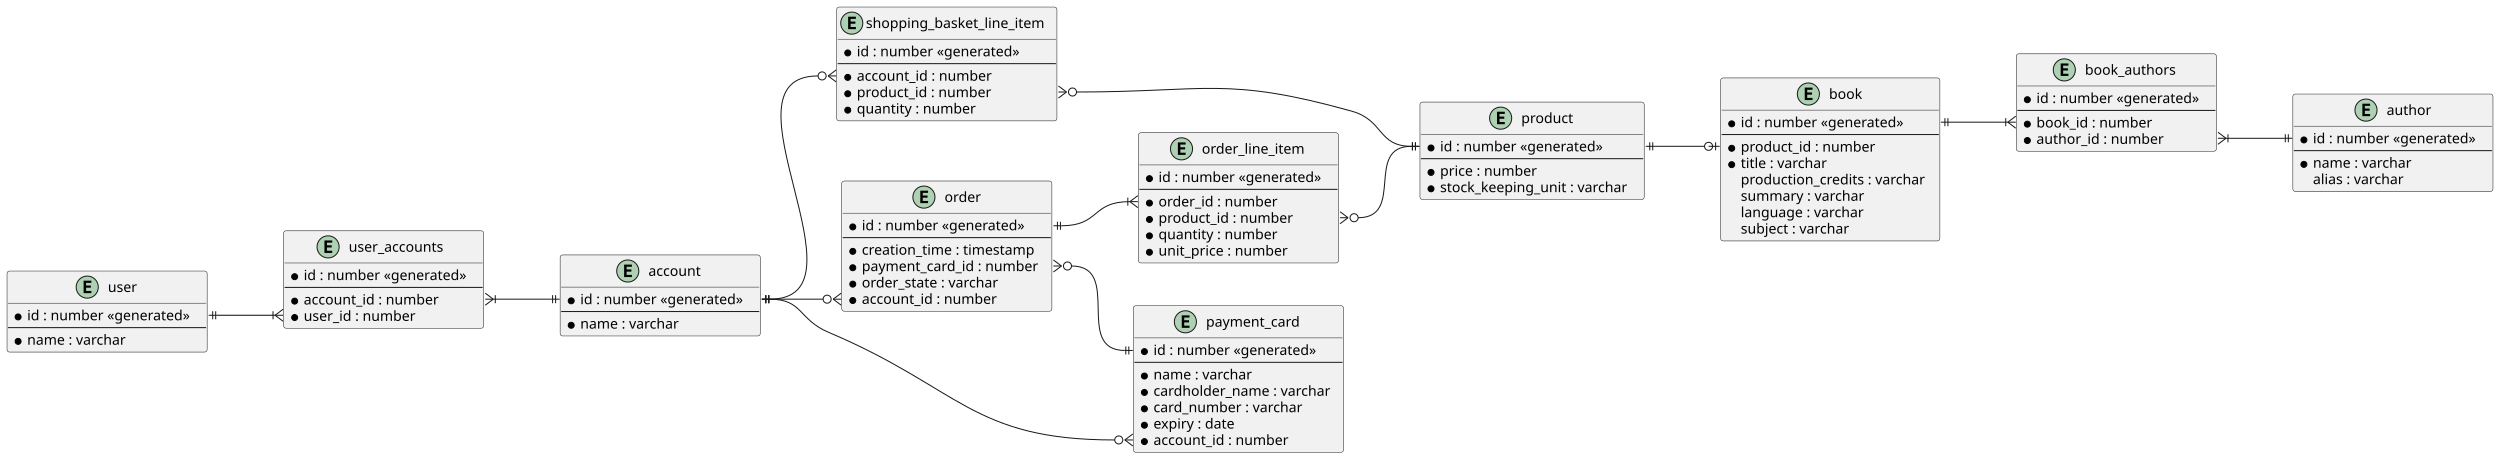
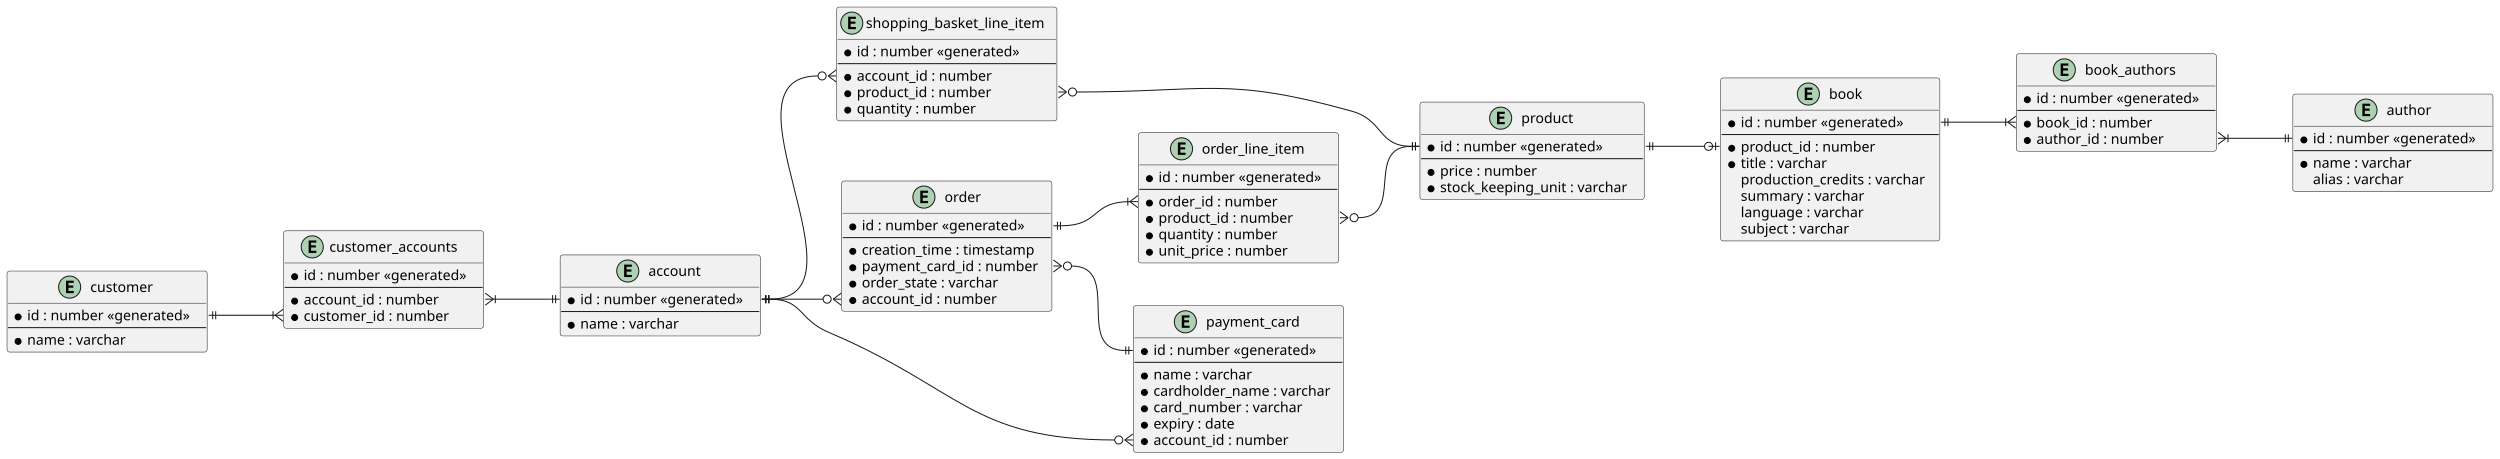
<svg xmlns="http://www.w3.org/2000/svg" contentStyleType="text/css" height="456px" preserveAspectRatio="none" style="width:2486px;height:456px;background:#FFFFFF;" version="1.1" viewBox="0 0 2486 456" width="2486px" zoomAndPan="magnify">
  <defs />
  <g>
-     <g id="elem_user">
-       <rect codeLine="4" fill="#F1F1F1" height="80.594" id="user" rx="2.5" ry="2.5" style="stroke:#181818;stroke-width:0.5;" width="199" x="7" y="269.5" />
-       <ellipse cx="86.75" cy="285.5" fill="#ADD1B2" rx="11" ry="11" style="stroke:#181818;stroke-width:1.0;" />
-       <path d="M90.859,291.5 L83.141,291.5 L83.141,279.109 L90.859,279.109 L90.859,281.266 L85.594,281.266 L85.594,283.938 L90.359,283.938 L90.359,286.094 L85.594,286.094 L85.594,289.344 L90.859,289.344 L90.859,291.5 Z " fill="#000000" />
-       <text fill="#000000" font-family="sans-serif" font-size="14" lengthAdjust="spacing" textLength="31" x="107.25" y="290.347">user</text>
+     <g id="elem_customer">
+       <rect codeLine="4" fill="#F1F1F1" height="80.594" id="customer" rx="2.5" ry="2.5" style="stroke:#181818;stroke-width:0.5;" width="199" x="7" y="269.5" />
+       <ellipse cx="69.25" cy="285.5" fill="#ADD1B2" rx="11" ry="11" style="stroke:#181818;stroke-width:1.0;" />
+       <path d="M73.359,291.5 L65.641,291.5 L65.641,279.109 L73.359,279.109 L73.359,281.266 L68.094,281.266 L68.094,283.938 L72.859,283.938 L72.859,286.094 L68.094,286.094 L68.094,289.344 L73.359,289.344 L73.359,291.5 Z " fill="#000000" />
+       <text fill="#000000" font-family="sans-serif" font-size="14" lengthAdjust="spacing" textLength="66" x="89.75" y="290.347">customer</text>
      <line style="stroke:#181818;stroke-width:0.5;" x1="8" x2="205" y1="301.5" y2="301.5" />
      <ellipse cx="18" cy="315.148" fill="#000000" rx="3" ry="3" style="stroke:#000000;stroke-width:1.0;" />
      <text fill="#000000" font-family="sans-serif" font-size="14" lengthAdjust="spacing" textLength="173" x="27" y="318.495">id : number «generated»</text>
      <line style="stroke:#181818;stroke-width:1.0;" x1="8" x2="205" y1="325.797" y2="325.797" />
      <ellipse cx="18" cy="339.445" fill="#000000" rx="3" ry="3" style="stroke:#000000;stroke-width:1.0;" />
      <text fill="#000000" font-family="sans-serif" font-size="14" lengthAdjust="spacing" textLength="102" x="27" y="342.792">name : varchar</text>
    </g>
    <g id="elem_account">
      <rect codeLine="10" fill="#F1F1F1" height="80.594" id="account" rx="2.5" ry="2.5" style="stroke:#181818;stroke-width:0.5;" width="199" x="557" y="253.5" />
      <ellipse cx="624.25" cy="269.5" fill="#ADD1B2" rx="11" ry="11" style="stroke:#181818;stroke-width:1.0;" />
      <path d="M628.359,275.5 L620.641,275.5 L620.641,263.109 L628.359,263.109 L628.359,265.266 L623.094,265.266 L623.094,267.938 L627.859,267.938 L627.859,270.094 L623.094,270.094 L623.094,273.344 L628.359,273.344 L628.359,275.5 Z " fill="#000000" />
      <text fill="#000000" font-family="sans-serif" font-size="14" lengthAdjust="spacing" textLength="56" x="644.75" y="274.347">account</text>
      <line style="stroke:#181818;stroke-width:0.5;" x1="558" x2="755" y1="285.5" y2="285.5" />
      <ellipse cx="568" cy="299.148" fill="#000000" rx="3" ry="3" style="stroke:#000000;stroke-width:1.0;" />
      <text fill="#000000" font-family="sans-serif" font-size="14" lengthAdjust="spacing" textLength="173" x="577" y="302.495">id : number «generated»</text>
      <line style="stroke:#181818;stroke-width:1.0;" x1="558" x2="755" y1="309.797" y2="309.797" />
      <ellipse cx="568" cy="323.445" fill="#000000" rx="3" ry="3" style="stroke:#000000;stroke-width:1.0;" />
      <text fill="#000000" font-family="sans-serif" font-size="14" lengthAdjust="spacing" textLength="102" x="577" y="326.792">name : varchar</text>
    </g>
-     <g id="elem_user_accounts">
-       <rect codeLine="16" fill="#F1F1F1" height="96.891" id="user_accounts" rx="2.5" ry="2.5" style="stroke:#181818;stroke-width:0.5;" width="199" x="282" y="229.5" />
-       <ellipse cx="326.25" cy="245.5" fill="#ADD1B2" rx="11" ry="11" style="stroke:#181818;stroke-width:1.0;" />
-       <path d="M330.359,251.5 L322.641,251.5 L322.641,239.109 L330.359,239.109 L330.359,241.266 L325.094,241.266 L325.094,243.938 L329.859,243.938 L329.859,246.094 L325.094,246.094 L325.094,249.344 L330.359,249.344 L330.359,251.5 Z " fill="#000000" />
-       <text fill="#000000" font-family="sans-serif" font-size="14" lengthAdjust="spacing" textLength="102" x="346.75" y="250.347">user_accounts</text>
+     <g id="elem_customer_accounts">
+       <rect codeLine="16" fill="#F1F1F1" height="96.891" id="customer_accounts" rx="2.5" ry="2.5" style="stroke:#181818;stroke-width:0.5;" width="199" x="282" y="229.5" />
+       <ellipse cx="310.5" cy="245.5" fill="#ADD1B2" rx="11" ry="11" style="stroke:#181818;stroke-width:1.0;" />
+       <path d="M314.609,251.5 L306.891,251.5 L306.891,239.109 L314.609,239.109 L314.609,241.266 L309.344,241.266 L309.344,243.938 L314.109,243.938 L314.109,246.094 L309.344,246.094 L309.344,249.344 L314.609,249.344 L314.609,251.5 Z " fill="#000000" />
+       <text fill="#000000" font-family="sans-serif" font-size="14" lengthAdjust="spacing" textLength="137" x="327.5" y="250.347">customer_accounts</text>
      <line style="stroke:#181818;stroke-width:0.5;" x1="283" x2="480" y1="261.5" y2="261.5" />
      <ellipse cx="293" cy="275.148" fill="#000000" rx="3" ry="3" style="stroke:#000000;stroke-width:1.0;" />
      <text fill="#000000" font-family="sans-serif" font-size="14" lengthAdjust="spacing" textLength="173" x="302" y="278.495">id : number «generated»</text>
      <line style="stroke:#181818;stroke-width:1.0;" x1="283" x2="480" y1="285.797" y2="285.797" />
      <ellipse cx="293" cy="299.445" fill="#000000" rx="3" ry="3" style="stroke:#000000;stroke-width:1.0;" />
      <text fill="#000000" font-family="sans-serif" font-size="14" lengthAdjust="spacing" textLength="142" x="302" y="302.792">account_id : number</text>
      <ellipse cx="293" cy="315.742" fill="#000000" rx="3" ry="3" style="stroke:#000000;stroke-width:1.0;" />
-       <text fill="#000000" font-family="sans-serif" font-size="14" lengthAdjust="spacing" textLength="117" x="302" y="319.089">user_id : number</text>
+       <text fill="#000000" font-family="sans-serif" font-size="14" lengthAdjust="spacing" textLength="152" x="302" y="319.089">customer_id : number</text>
    </g>
    <g id="elem_product">
      <rect codeLine="23" fill="#F1F1F1" height="96.891" id="product" rx="2.5" ry="2.5" style="stroke:#181818;stroke-width:0.5;" width="223" x="1412" y="101.5" />
      <ellipse cx="1492.25" cy="117.5" fill="#ADD1B2" rx="11" ry="11" style="stroke:#181818;stroke-width:1.0;" />
      <path d="M1496.359,123.5 L1488.641,123.5 L1488.641,111.109 L1496.359,111.109 L1496.359,113.266 L1491.094,113.266 L1491.094,115.938 L1495.859,115.938 L1495.859,118.094 L1491.094,118.094 L1491.094,121.344 L1496.359,121.344 L1496.359,123.5 Z " fill="#000000" />
      <text fill="#000000" font-family="sans-serif" font-size="14" lengthAdjust="spacing" textLength="54" x="1512.75" y="122.347">product</text>
      <line style="stroke:#181818;stroke-width:0.5;" x1="1413" x2="1634" y1="133.5" y2="133.5" />
      <ellipse cx="1423" cy="147.148" fill="#000000" rx="3" ry="3" style="stroke:#000000;stroke-width:1.0;" />
      <text fill="#000000" font-family="sans-serif" font-size="14" lengthAdjust="spacing" textLength="173" x="1432" y="150.495">id : number «generated»</text>
      <line style="stroke:#181818;stroke-width:1.0;" x1="1413" x2="1634" y1="157.797" y2="157.797" />
      <ellipse cx="1423" cy="171.445" fill="#000000" rx="3" ry="3" style="stroke:#000000;stroke-width:1.0;" />
      <text fill="#000000" font-family="sans-serif" font-size="14" lengthAdjust="spacing" textLength="101" x="1432" y="174.792">price : number</text>
      <ellipse cx="1423" cy="187.742" fill="#000000" rx="3" ry="3" style="stroke:#000000;stroke-width:1.0;" />
      <text fill="#000000" font-family="sans-serif" font-size="14" lengthAdjust="spacing" textLength="197" x="1432" y="191.089">stock_keeping_unit : varchar</text>
    </g>
    <g id="elem_shopping_basket_line_item">
      <rect codeLine="30" fill="#F1F1F1" height="113.188" id="shopping_basket_line_item" rx="2.5" ry="2.5" style="stroke:#181818;stroke-width:0.5;" width="219" x="832" y="7" />
      <ellipse cx="847" cy="23" fill="#ADD1B2" rx="11" ry="11" style="stroke:#181818;stroke-width:1.0;" />
      <path d="M851.109,29 L843.391,29 L843.391,16.609 L851.109,16.609 L851.109,18.766 L845.844,18.766 L845.844,21.438 L850.609,21.438 L850.609,23.594 L845.844,23.594 L845.844,26.844 L851.109,26.844 L851.109,29 Z " fill="#000000" />
      <text fill="#000000" font-family="sans-serif" font-size="14" lengthAdjust="spacing" textLength="187" x="861" y="27.847">shopping_basket_line_item</text>
      <line style="stroke:#181818;stroke-width:0.5;" x1="833" x2="1050" y1="39" y2="39" />
      <ellipse cx="843" cy="52.648" fill="#000000" rx="3" ry="3" style="stroke:#000000;stroke-width:1.0;" />
      <text fill="#000000" font-family="sans-serif" font-size="14" lengthAdjust="spacing" textLength="173" x="852" y="55.995">id : number «generated»</text>
      <line style="stroke:#181818;stroke-width:1.0;" x1="833" x2="1050" y1="63.297" y2="63.297" />
      <ellipse cx="843" cy="76.945" fill="#000000" rx="3" ry="3" style="stroke:#000000;stroke-width:1.0;" />
      <text fill="#000000" font-family="sans-serif" font-size="14" lengthAdjust="spacing" textLength="142" x="852" y="80.292">account_id : number</text>
      <ellipse cx="843" cy="93.242" fill="#000000" rx="3" ry="3" style="stroke:#000000;stroke-width:1.0;" />
      <text fill="#000000" font-family="sans-serif" font-size="14" lengthAdjust="spacing" textLength="140" x="852" y="96.589">product_id : number</text>
      <ellipse cx="843" cy="109.539" fill="#000000" rx="3" ry="3" style="stroke:#000000;stroke-width:1.0;" />
      <text fill="#000000" font-family="sans-serif" font-size="14" lengthAdjust="spacing" textLength="122" x="852" y="112.886">quantity : number</text>
    </g>
    <g id="elem_payment_card">
      <rect codeLine="38" fill="#F1F1F1" height="145.781" id="payment_card" rx="2.5" ry="2.5" style="stroke:#181818;stroke-width:0.5;" width="209" x="1127" y="304" />
      <ellipse cx="1178.75" cy="320" fill="#ADD1B2" rx="11" ry="11" style="stroke:#181818;stroke-width:1.0;" />
      <path d="M1182.859,326 L1175.141,326 L1175.141,313.609 L1182.859,313.609 L1182.859,315.766 L1177.594,315.766 L1177.594,318.438 L1182.359,318.438 L1182.359,320.594 L1177.594,320.594 L1177.594,323.844 L1182.859,323.844 L1182.859,326 Z " fill="#000000" />
      <text fill="#000000" font-family="sans-serif" font-size="14" lengthAdjust="spacing" textLength="97" x="1199.25" y="324.847">payment_card</text>
      <line style="stroke:#181818;stroke-width:0.5;" x1="1128" x2="1335" y1="336" y2="336" />
      <ellipse cx="1138" cy="349.648" fill="#000000" rx="3" ry="3" style="stroke:#000000;stroke-width:1.0;" />
      <text fill="#000000" font-family="sans-serif" font-size="14" lengthAdjust="spacing" textLength="173" x="1147" y="352.995">id : number «generated»</text>
      <line style="stroke:#181818;stroke-width:1.0;" x1="1128" x2="1335" y1="360.297" y2="360.297" />
      <ellipse cx="1138" cy="373.945" fill="#000000" rx="3" ry="3" style="stroke:#000000;stroke-width:1.0;" />
      <text fill="#000000" font-family="sans-serif" font-size="14" lengthAdjust="spacing" textLength="102" x="1147" y="377.292">name : varchar</text>
      <ellipse cx="1138" cy="390.242" fill="#000000" rx="3" ry="3" style="stroke:#000000;stroke-width:1.0;" />
      <text fill="#000000" font-family="sans-serif" font-size="14" lengthAdjust="spacing" textLength="183" x="1147" y="393.589">cardholder_name : varchar</text>
      <ellipse cx="1138" cy="406.539" fill="#000000" rx="3" ry="3" style="stroke:#000000;stroke-width:1.0;" />
      <text fill="#000000" font-family="sans-serif" font-size="14" lengthAdjust="spacing" textLength="154" x="1147" y="409.886">card_number : varchar</text>
      <ellipse cx="1138" cy="422.836" fill="#000000" rx="3" ry="3" style="stroke:#000000;stroke-width:1.0;" />
      <text fill="#000000" font-family="sans-serif" font-size="14" lengthAdjust="spacing" textLength="84" x="1147" y="426.183">expiry : date</text>
      <ellipse cx="1138" cy="439.133" fill="#000000" rx="3" ry="3" style="stroke:#000000;stroke-width:1.0;" />
      <text fill="#000000" font-family="sans-serif" font-size="14" lengthAdjust="spacing" textLength="142" x="1147" y="442.479">account_id : number</text>
    </g>
    <g id="elem_order">
      <rect codeLine="48" fill="#F1F1F1" height="129.484" id="order" rx="2.5" ry="2.5" style="stroke:#181818;stroke-width:0.5;" width="209" x="837" y="180" />
      <ellipse cx="918.75" cy="196" fill="#ADD1B2" rx="11" ry="11" style="stroke:#181818;stroke-width:1.0;" />
      <path d="M922.859,202 L915.141,202 L915.141,189.609 L922.859,189.609 L922.859,191.766 L917.594,191.766 L917.594,194.438 L922.359,194.438 L922.359,196.594 L917.594,196.594 L917.594,199.844 L922.859,199.844 L922.859,202 Z " fill="#000000" />
      <text fill="#000000" font-family="sans-serif" font-size="14" lengthAdjust="spacing" textLength="37" x="939.25" y="200.847">order</text>
      <line style="stroke:#181818;stroke-width:0.5;" x1="838" x2="1045" y1="212" y2="212" />
      <ellipse cx="848" cy="225.648" fill="#000000" rx="3" ry="3" style="stroke:#000000;stroke-width:1.0;" />
      <text fill="#000000" font-family="sans-serif" font-size="14" lengthAdjust="spacing" textLength="173" x="857" y="228.995">id : number «generated»</text>
      <line style="stroke:#181818;stroke-width:1.0;" x1="838" x2="1045" y1="236.297" y2="236.297" />
      <ellipse cx="848" cy="249.945" fill="#000000" rx="3" ry="3" style="stroke:#000000;stroke-width:1.0;" />
      <text fill="#000000" font-family="sans-serif" font-size="14" lengthAdjust="spacing" textLength="179" x="857" y="253.292">creation_time : timestamp</text>
      <ellipse cx="848" cy="266.242" fill="#000000" rx="3" ry="3" style="stroke:#000000;stroke-width:1.0;" />
      <text fill="#000000" font-family="sans-serif" font-size="14" lengthAdjust="spacing" textLength="183" x="857" y="269.589">payment_card_id : number</text>
      <ellipse cx="848" cy="282.539" fill="#000000" rx="3" ry="3" style="stroke:#000000;stroke-width:1.0;" />
      <text fill="#000000" font-family="sans-serif" font-size="14" lengthAdjust="spacing" textLength="142" x="857" y="285.886">order_state : varchar</text>
      <ellipse cx="848" cy="298.836" fill="#000000" rx="3" ry="3" style="stroke:#000000;stroke-width:1.0;" />
      <text fill="#000000" font-family="sans-serif" font-size="14" lengthAdjust="spacing" textLength="142" x="857" y="302.183">account_id : number</text>
    </g>
    <g id="elem_order_line_item">
      <rect codeLine="57" fill="#F1F1F1" height="129.484" id="order_line_item" rx="2.5" ry="2.5" style="stroke:#181818;stroke-width:0.5;" width="199" x="1132" y="132" />
      <ellipse cx="1174.9" cy="148" fill="#ADD1B2" rx="11" ry="11" style="stroke:#181818;stroke-width:1.0;" />
      <path d="M1179.009,154 L1171.291,154 L1171.291,141.609 L1179.009,141.609 L1179.009,143.766 L1173.744,143.766 L1173.744,146.438 L1178.509,146.438 L1178.509,148.594 L1173.744,148.594 L1173.744,151.844 L1179.009,151.844 L1179.009,154 Z " fill="#000000" />
      <text fill="#000000" font-family="sans-serif" font-size="14" lengthAdjust="spacing" textLength="105" x="1195.1" y="152.847">order_line_item</text>
      <line style="stroke:#181818;stroke-width:0.5;" x1="1133" x2="1330" y1="164" y2="164" />
      <ellipse cx="1143" cy="177.648" fill="#000000" rx="3" ry="3" style="stroke:#000000;stroke-width:1.0;" />
      <text fill="#000000" font-family="sans-serif" font-size="14" lengthAdjust="spacing" textLength="173" x="1152" y="180.995">id : number «generated»</text>
      <line style="stroke:#181818;stroke-width:1.0;" x1="1133" x2="1330" y1="188.297" y2="188.297" />
      <ellipse cx="1143" cy="201.945" fill="#000000" rx="3" ry="3" style="stroke:#000000;stroke-width:1.0;" />
      <text fill="#000000" font-family="sans-serif" font-size="14" lengthAdjust="spacing" textLength="123" x="1152" y="205.292">order_id : number</text>
      <ellipse cx="1143" cy="218.242" fill="#000000" rx="3" ry="3" style="stroke:#000000;stroke-width:1.0;" />
      <text fill="#000000" font-family="sans-serif" font-size="14" lengthAdjust="spacing" textLength="140" x="1152" y="221.589">product_id : number</text>
      <ellipse cx="1143" cy="234.539" fill="#000000" rx="3" ry="3" style="stroke:#000000;stroke-width:1.0;" />
      <text fill="#000000" font-family="sans-serif" font-size="14" lengthAdjust="spacing" textLength="122" x="1152" y="237.886">quantity : number</text>
      <ellipse cx="1143" cy="250.836" fill="#000000" rx="3" ry="3" style="stroke:#000000;stroke-width:1.0;" />
      <text fill="#000000" font-family="sans-serif" font-size="14" lengthAdjust="spacing" textLength="134" x="1152" y="254.183">unit_price : number</text>
    </g>
    <g id="elem_author">
      <rect codeLine="66" fill="#F1F1F1" height="96.891" id="author" rx="2.5" ry="2.5" style="stroke:#181818;stroke-width:0.5;" width="199" x="2280" y="93.5" />
      <ellipse cx="2352.75" cy="109.5" fill="#ADD1B2" rx="11" ry="11" style="stroke:#181818;stroke-width:1.0;" />
      <path d="M2356.859,115.5 L2349.141,115.5 L2349.141,103.109 L2356.859,103.109 L2356.859,105.266 L2351.594,105.266 L2351.594,107.938 L2356.359,107.938 L2356.359,110.094 L2351.594,110.094 L2351.594,113.344 L2356.859,113.344 L2356.859,115.5 Z " fill="#000000" />
      <text fill="#000000" font-family="sans-serif" font-size="14" lengthAdjust="spacing" textLength="45" x="2373.25" y="114.347">author</text>
      <line style="stroke:#181818;stroke-width:0.5;" x1="2281" x2="2478" y1="125.5" y2="125.5" />
      <ellipse cx="2291" cy="139.148" fill="#000000" rx="3" ry="3" style="stroke:#000000;stroke-width:1.0;" />
      <text fill="#000000" font-family="sans-serif" font-size="14" lengthAdjust="spacing" textLength="173" x="2300" y="142.495">id : number «generated»</text>
      <line style="stroke:#181818;stroke-width:1.0;" x1="2281" x2="2478" y1="149.797" y2="149.797" />
      <ellipse cx="2291" cy="163.445" fill="#000000" rx="3" ry="3" style="stroke:#000000;stroke-width:1.0;" />
      <text fill="#000000" font-family="sans-serif" font-size="14" lengthAdjust="spacing" textLength="102" x="2300" y="166.792">name : varchar</text>
      <text fill="#000000" font-family="sans-serif" font-size="14" lengthAdjust="spacing" textLength="93" x="2300" y="183.089">alias : varchar</text>
    </g>
    <g id="elem_book">
      <rect codeLine="73" fill="#F1F1F1" height="162.078" id="book" rx="2.5" ry="2.5" style="stroke:#181818;stroke-width:0.5;" width="218" x="1711" y="77.5" />
      <ellipse cx="1798.25" cy="93.5" fill="#ADD1B2" rx="11" ry="11" style="stroke:#181818;stroke-width:1.0;" />
      <path d="M1802.359,99.5 L1794.641,99.5 L1794.641,87.109 L1802.359,87.109 L1802.359,89.266 L1797.094,89.266 L1797.094,91.938 L1801.859,91.938 L1801.859,94.094 L1797.094,94.094 L1797.094,97.344 L1802.359,97.344 L1802.359,99.5 Z " fill="#000000" />
      <text fill="#000000" font-family="sans-serif" font-size="14" lengthAdjust="spacing" textLength="35" x="1818.75" y="98.347">book</text>
      <line style="stroke:#181818;stroke-width:0.5;" x1="1712" x2="1928" y1="109.5" y2="109.5" />
      <ellipse cx="1722" cy="123.148" fill="#000000" rx="3" ry="3" style="stroke:#000000;stroke-width:1.0;" />
      <text fill="#000000" font-family="sans-serif" font-size="14" lengthAdjust="spacing" textLength="173" x="1731" y="126.495">id : number «generated»</text>
      <line style="stroke:#181818;stroke-width:1.0;" x1="1712" x2="1928" y1="133.797" y2="133.797" />
      <ellipse cx="1722" cy="147.445" fill="#000000" rx="3" ry="3" style="stroke:#000000;stroke-width:1.0;" />
      <text fill="#000000" font-family="sans-serif" font-size="14" lengthAdjust="spacing" textLength="140" x="1731" y="150.792">product_id : number</text>
      <ellipse cx="1722" cy="163.742" fill="#000000" rx="3" ry="3" style="stroke:#000000;stroke-width:1.0;" />
      <text fill="#000000" font-family="sans-serif" font-size="14" lengthAdjust="spacing" textLength="88" x="1731" y="167.089">title : varchar</text>
      <text fill="#000000" font-family="sans-serif" font-size="14" lengthAdjust="spacing" textLength="192" x="1731" y="183.386">production_credits : varchar</text>
      <text fill="#000000" font-family="sans-serif" font-size="14" lengthAdjust="spacing" textLength="126" x="1731" y="199.683">summary : varchar</text>
      <text fill="#000000" font-family="sans-serif" font-size="14" lengthAdjust="spacing" textLength="127" x="1731" y="215.98">language : varchar</text>
      <text fill="#000000" font-family="sans-serif" font-size="14" lengthAdjust="spacing" textLength="114" x="1731" y="232.276">subject : varchar</text>
    </g>
    <g id="elem_book_authors">
      <rect codeLine="84" fill="#F1F1F1" height="96.891" id="book_authors" rx="2.5" ry="2.5" style="stroke:#181818;stroke-width:0.5;" width="199" x="2005" y="53.5" />
      <ellipse cx="2052.75" cy="69.5" fill="#ADD1B2" rx="11" ry="11" style="stroke:#181818;stroke-width:1.0;" />
      <path d="M2056.859,75.5 L2049.141,75.5 L2049.141,63.109 L2056.859,63.109 L2056.859,65.266 L2051.594,65.266 L2051.594,67.938 L2056.359,67.938 L2056.359,70.094 L2051.594,70.094 L2051.594,73.344 L2056.859,73.344 L2056.859,75.5 Z " fill="#000000" />
      <text fill="#000000" font-family="sans-serif" font-size="14" lengthAdjust="spacing" textLength="95" x="2073.25" y="74.347">book_authors</text>
      <line style="stroke:#181818;stroke-width:0.5;" x1="2006" x2="2203" y1="85.5" y2="85.5" />
      <ellipse cx="2016" cy="99.148" fill="#000000" rx="3" ry="3" style="stroke:#000000;stroke-width:1.0;" />
      <text fill="#000000" font-family="sans-serif" font-size="14" lengthAdjust="spacing" textLength="173" x="2025" y="102.495">id : number «generated»</text>
      <line style="stroke:#181818;stroke-width:1.0;" x1="2006" x2="2203" y1="109.797" y2="109.797" />
      <ellipse cx="2016" cy="123.445" fill="#000000" rx="3" ry="3" style="stroke:#000000;stroke-width:1.0;" />
      <text fill="#000000" font-family="sans-serif" font-size="14" lengthAdjust="spacing" textLength="121" x="2025" y="126.792">book_id : number</text>
      <ellipse cx="2016" cy="139.742" fill="#000000" rx="3" ry="3" style="stroke:#000000;stroke-width:1.0;" />
      <text fill="#000000" font-family="sans-serif" font-size="14" lengthAdjust="spacing" textLength="131" x="2025" y="143.089">author_id : number</text>
    </g>
-     <g id="link_user_user_accounts">
-       <path codeLine="91" d="M215.5,313.5 C248.39,313.5 240.61,313.5 273.5,313.5 " fill="none" id="user-user_accounts" style="stroke:#181818;stroke-width:1.0;" />
+     <g id="link_customer_customer_accounts">
+       <path codeLine="91" d="M215.5,313.5 C248.39,313.5 240.61,313.5 273.5,313.5 " fill="none" id="customer-customer_accounts" style="stroke:#181818;stroke-width:1.0;" />
      <line style="stroke:#181818;stroke-width:1.0;" x1="211.5" x2="211.5" y1="317.5" y2="309.5" />
      <line style="stroke:#181818;stroke-width:1.0;" x1="214.5" x2="214.5" y1="317.5" y2="309.5" />
      <line style="stroke:#181818;stroke-width:1.0;" x1="215.5" x2="207.5" y1="313.5" y2="313.5" />
      <line style="stroke:#181818;stroke-width:1.0;" x1="273.5" x2="281.5" y1="313.5" y2="307.5" />
      <line style="stroke:#181818;stroke-width:1.0;" x1="273.5" x2="281.5" y1="313.5" y2="319.5" />
      <line style="stroke:#181818;stroke-width:1.0;" x1="273.5" x2="281.5" y1="313.5" y2="313.5" />
      <line style="stroke:#181818;stroke-width:1.0;" x1="271.5" x2="271.5" y1="309.5" y2="317.5" />
    </g>
-     <g id="link_user_accounts_account">
-       <path codeLine="92" d="M490.5,297.5 C523.39,297.5 515.61,297.5 548.5,297.5 " fill="none" id="user_accounts-account" style="stroke:#181818;stroke-width:1.0;" />
+     <g id="link_customer_accounts_account">
+       <path codeLine="92" d="M490.5,297.5 C523.39,297.5 515.61,297.5 548.5,297.5 " fill="none" id="customer_accounts-account" style="stroke:#181818;stroke-width:1.0;" />
      <line style="stroke:#181818;stroke-width:1.0;" x1="490.5" x2="482.5" y1="297.5" y2="303.5" />
      <line style="stroke:#181818;stroke-width:1.0;" x1="490.5" x2="482.5" y1="297.5" y2="291.5" />
      <line style="stroke:#181818;stroke-width:1.0;" x1="490.5" x2="482.5" y1="297.5" y2="297.5" />
      <line style="stroke:#181818;stroke-width:1.0;" x1="492.5" x2="492.5" y1="301.5" y2="293.5" />
      <line style="stroke:#181818;stroke-width:1.0;" x1="552.5" x2="552.5" y1="293.5" y2="301.5" />
      <line style="stroke:#181818;stroke-width:1.0;" x1="549.5" x2="549.5" y1="293.5" y2="301.5" />
      <line style="stroke:#181818;stroke-width:1.0;" x1="548.5" x2="556.5" y1="297.5" y2="297.5" />
    </g>
    <g id="link_account_shopping_basket_line_item">
      <path codeLine="93" d="M765.5,297.5 C869.5,297.5 709.5,75.5 813.5,75.5 " fill="none" id="account-shopping_basket_line_item" style="stroke:#181818;stroke-width:1.0;" />
      <line style="stroke:#181818;stroke-width:1.0;" x1="761.5" x2="761.5" y1="301.5" y2="293.5" />
      <line style="stroke:#181818;stroke-width:1.0;" x1="764.5" x2="764.5" y1="301.5" y2="293.5" />
      <line style="stroke:#181818;stroke-width:1.0;" x1="765.5" x2="757.5" y1="297.5" y2="297.5" />
      <line style="stroke:#181818;stroke-width:1.0;" x1="823.5" x2="831.5" y1="75.5" y2="69.5" />
      <line style="stroke:#181818;stroke-width:1.0;" x1="823.5" x2="831.5" y1="75.5" y2="81.5" />
      <line style="stroke:#181818;stroke-width:1.0;" x1="823.5" x2="831.5" y1="75.5" y2="75.5" />
      <ellipse cx="817.5" cy="75.5" fill="none" rx="4" ry="4" style="stroke:#181818;stroke-width:1.0;" />
    </g>
    <g id="link_shopping_basket_line_item_product">
      <path codeLine="94" d="M1070.5,91.5 C1200.33,91.5 1218.93,75.65 1344,110.5 C1376.55,119.57 1369.71,145.5 1403.5,145.5 " fill="none" id="shopping_basket_line_item-product" style="stroke:#181818;stroke-width:1.0;" />
      <line style="stroke:#181818;stroke-width:1.0;" x1="1060.5" x2="1052.5" y1="91.5" y2="97.5" />
      <line style="stroke:#181818;stroke-width:1.0;" x1="1060.5" x2="1052.5" y1="91.5" y2="85.5" />
      <line style="stroke:#181818;stroke-width:1.0;" x1="1060.5" x2="1052.5" y1="91.5" y2="91.5" />
      <ellipse cx="1066.5" cy="91.5" fill="none" rx="4" ry="4" style="stroke:#181818;stroke-width:1.0;" />
      <line style="stroke:#181818;stroke-width:1.0;" x1="1407.5" x2="1407.5" y1="141.5" y2="149.5" />
      <line style="stroke:#181818;stroke-width:1.0;" x1="1404.5" x2="1404.5" y1="141.5" y2="149.5" />
      <line style="stroke:#181818;stroke-width:1.0;" x1="1403.5" x2="1411.5" y1="145.5" y2="145.5" />
    </g>
    <g id="link_account_payment_card">
      <path codeLine="95" d="M765.5,297.5 C798.49,297.5 793.61,317.64 824,330.5 C955.33,386.07 965.89,437.5 1108.5,437.5 " fill="none" id="account-payment_card" style="stroke:#181818;stroke-width:1.0;" />
      <line style="stroke:#181818;stroke-width:1.0;" x1="761.5" x2="761.5" y1="301.5" y2="293.5" />
      <line style="stroke:#181818;stroke-width:1.0;" x1="764.5" x2="764.5" y1="301.5" y2="293.5" />
      <line style="stroke:#181818;stroke-width:1.0;" x1="765.5" x2="757.5" y1="297.5" y2="297.5" />
      <line style="stroke:#181818;stroke-width:1.0;" x1="1118.5" x2="1126.5" y1="437.5" y2="431.5" />
      <line style="stroke:#181818;stroke-width:1.0;" x1="1118.5" x2="1126.5" y1="437.5" y2="443.5" />
      <line style="stroke:#181818;stroke-width:1.0;" x1="1118.5" x2="1126.5" y1="437.5" y2="437.5" />
      <ellipse cx="1112.5" cy="437.5" fill="none" rx="4" ry="4" style="stroke:#181818;stroke-width:1.0;" />
    </g>
    <g id="link_account_order">
      <path codeLine="96" d="M765.5,297.5 C800.61,297.5 783.39,297.5 818.5,297.5 " fill="none" id="account-order" style="stroke:#181818;stroke-width:1.0;" />
      <line style="stroke:#181818;stroke-width:1.0;" x1="761.5" x2="761.5" y1="301.5" y2="293.5" />
      <line style="stroke:#181818;stroke-width:1.0;" x1="764.5" x2="764.5" y1="301.5" y2="293.5" />
      <line style="stroke:#181818;stroke-width:1.0;" x1="765.5" x2="757.5" y1="297.5" y2="297.5" />
      <line style="stroke:#181818;stroke-width:1.0;" x1="828.5" x2="836.5" y1="297.5" y2="291.5" />
      <line style="stroke:#181818;stroke-width:1.0;" x1="828.5" x2="836.5" y1="297.5" y2="303.5" />
      <line style="stroke:#181818;stroke-width:1.0;" x1="828.5" x2="836.5" y1="297.5" y2="297.5" />
      <ellipse cx="822.5" cy="297.5" fill="none" rx="4" ry="4" style="stroke:#181818;stroke-width:1.0;" />
    </g>
    <g id="link_order_order_line_item">
      <path codeLine="97" d="M1055.5,224.5 C1094.33,224.5 1084.67,200.5 1123.5,200.5 " fill="none" id="order-order_line_item" style="stroke:#181818;stroke-width:1.0;" />
      <line style="stroke:#181818;stroke-width:1.0;" x1="1051.5" x2="1051.5" y1="228.5" y2="220.5" />
      <line style="stroke:#181818;stroke-width:1.0;" x1="1054.5" x2="1054.5" y1="228.5" y2="220.5" />
      <line style="stroke:#181818;stroke-width:1.0;" x1="1055.5" x2="1047.5" y1="224.5" y2="224.5" />
      <line style="stroke:#181818;stroke-width:1.0;" x1="1123.5" x2="1131.5" y1="200.5" y2="194.5" />
      <line style="stroke:#181818;stroke-width:1.0;" x1="1123.5" x2="1131.5" y1="200.5" y2="206.5" />
      <line style="stroke:#181818;stroke-width:1.0;" x1="1123.5" x2="1131.5" y1="200.5" y2="200.5" />
      <line style="stroke:#181818;stroke-width:1.0;" x1="1121.5" x2="1121.5" y1="196.5" y2="204.5" />
    </g>
    <g id="link_order_payment_card">
      <path codeLine="98" d="M1065.5,264.5 C1116.75,264.5 1067.25,348.5 1118.5,348.5 " fill="none" id="order-payment_card" style="stroke:#181818;stroke-width:1.0;" />
      <line style="stroke:#181818;stroke-width:1.0;" x1="1055.5" x2="1047.5" y1="264.5" y2="270.5" />
      <line style="stroke:#181818;stroke-width:1.0;" x1="1055.5" x2="1047.5" y1="264.5" y2="258.5" />
      <line style="stroke:#181818;stroke-width:1.0;" x1="1055.5" x2="1047.5" y1="264.5" y2="264.5" />
      <ellipse cx="1061.5" cy="264.5" fill="none" rx="4" ry="4" style="stroke:#181818;stroke-width:1.0;" />
      <line style="stroke:#181818;stroke-width:1.0;" x1="1122.5" x2="1122.5" y1="344.5" y2="352.5" />
      <line style="stroke:#181818;stroke-width:1.0;" x1="1119.5" x2="1119.5" y1="344.5" y2="352.5" />
      <line style="stroke:#181818;stroke-width:1.0;" x1="1118.5" x2="1126.5" y1="348.5" y2="348.5" />
    </g>
    <g id="link_order_line_item_product">
      <path codeLine="99" d="M1350.5,216.5 C1397.71,216.5 1356.29,145.5 1403.5,145.5 " fill="none" id="order_line_item-product" style="stroke:#181818;stroke-width:1.0;" />
      <line style="stroke:#181818;stroke-width:1.0;" x1="1340.5" x2="1332.5" y1="216.5" y2="222.5" />
      <line style="stroke:#181818;stroke-width:1.0;" x1="1340.5" x2="1332.5" y1="216.5" y2="210.5" />
      <line style="stroke:#181818;stroke-width:1.0;" x1="1340.5" x2="1332.5" y1="216.5" y2="216.5" />
      <ellipse cx="1346.5" cy="216.5" fill="none" rx="4" ry="4" style="stroke:#181818;stroke-width:1.0;" />
      <line style="stroke:#181818;stroke-width:1.0;" x1="1407.5" x2="1407.5" y1="141.5" y2="149.5" />
      <line style="stroke:#181818;stroke-width:1.0;" x1="1404.5" x2="1404.5" y1="141.5" y2="149.5" />
      <line style="stroke:#181818;stroke-width:1.0;" x1="1403.5" x2="1411.5" y1="145.5" y2="145.5" />
    </g>
    <g id="link_product_book">
      <path codeLine="100" d="M1644.5,145.5 C1677.17,145.5 1662.33,145.5 1695,145.5 " fill="none" id="product-book" style="stroke:#181818;stroke-width:1.0;" />
      <line style="stroke:#181818;stroke-width:1.0;" x1="1640.5" x2="1640.5" y1="149.5" y2="141.5" />
      <line style="stroke:#181818;stroke-width:1.0;" x1="1643.5" x2="1643.5" y1="149.5" y2="141.5" />
      <line style="stroke:#181818;stroke-width:1.0;" x1="1644.5" x2="1636.5" y1="145.5" y2="145.5" />
      <line style="stroke:#181818;stroke-width:1.0;" x1="1699" x2="1710" y1="145.5" y2="145.5" />
      <ellipse cx="1699" cy="145.5" fill="none" rx="4" ry="4" style="stroke:#181818;stroke-width:1.0;" />
      <line style="stroke:#181818;stroke-width:1.0;" x1="1706" x2="1706" y1="141.5" y2="149.5" />
    </g>
    <g id="link_book_book_authors">
      <path codeLine="101" d="M1938,121.5 C1971.11,121.5 1963.39,121.5 1996.5,121.5 " fill="none" id="book-book_authors" style="stroke:#181818;stroke-width:1.0;" />
      <line style="stroke:#181818;stroke-width:1.0;" x1="1934" x2="1934" y1="125.5" y2="117.5" />
      <line style="stroke:#181818;stroke-width:1.0;" x1="1937" x2="1937" y1="125.5" y2="117.5" />
      <line style="stroke:#181818;stroke-width:1.0;" x1="1938" x2="1930" y1="121.5" y2="121.5" />
      <line style="stroke:#181818;stroke-width:1.0;" x1="1996.5" x2="2004.5" y1="121.5" y2="115.5" />
      <line style="stroke:#181818;stroke-width:1.0;" x1="1996.5" x2="2004.5" y1="121.5" y2="127.5" />
      <line style="stroke:#181818;stroke-width:1.0;" x1="1996.5" x2="2004.5" y1="121.5" y2="121.5" />
      <line style="stroke:#181818;stroke-width:1.0;" x1="1994.5" x2="1994.5" y1="117.5" y2="125.5" />
    </g>
    <g id="link_book_authors_author">
      <path codeLine="102" d="M2213.5,137.5 C2246.39,137.5 2238.61,137.5 2271.5,137.5 " fill="none" id="book_authors-author" style="stroke:#181818;stroke-width:1.0;" />
      <line style="stroke:#181818;stroke-width:1.0;" x1="2213.5" x2="2205.5" y1="137.5" y2="143.5" />
      <line style="stroke:#181818;stroke-width:1.0;" x1="2213.5" x2="2205.5" y1="137.5" y2="131.5" />
      <line style="stroke:#181818;stroke-width:1.0;" x1="2213.5" x2="2205.5" y1="137.5" y2="137.5" />
      <line style="stroke:#181818;stroke-width:1.0;" x1="2215.5" x2="2215.5" y1="141.5" y2="133.5" />
      <line style="stroke:#181818;stroke-width:1.0;" x1="2275.5" x2="2275.5" y1="133.5" y2="141.5" />
      <line style="stroke:#181818;stroke-width:1.0;" x1="2272.5" x2="2272.5" y1="133.5" y2="141.5" />
      <line style="stroke:#181818;stroke-width:1.0;" x1="2271.5" x2="2279.5" y1="137.5" y2="137.5" />
    </g>
  </g>
</svg>
